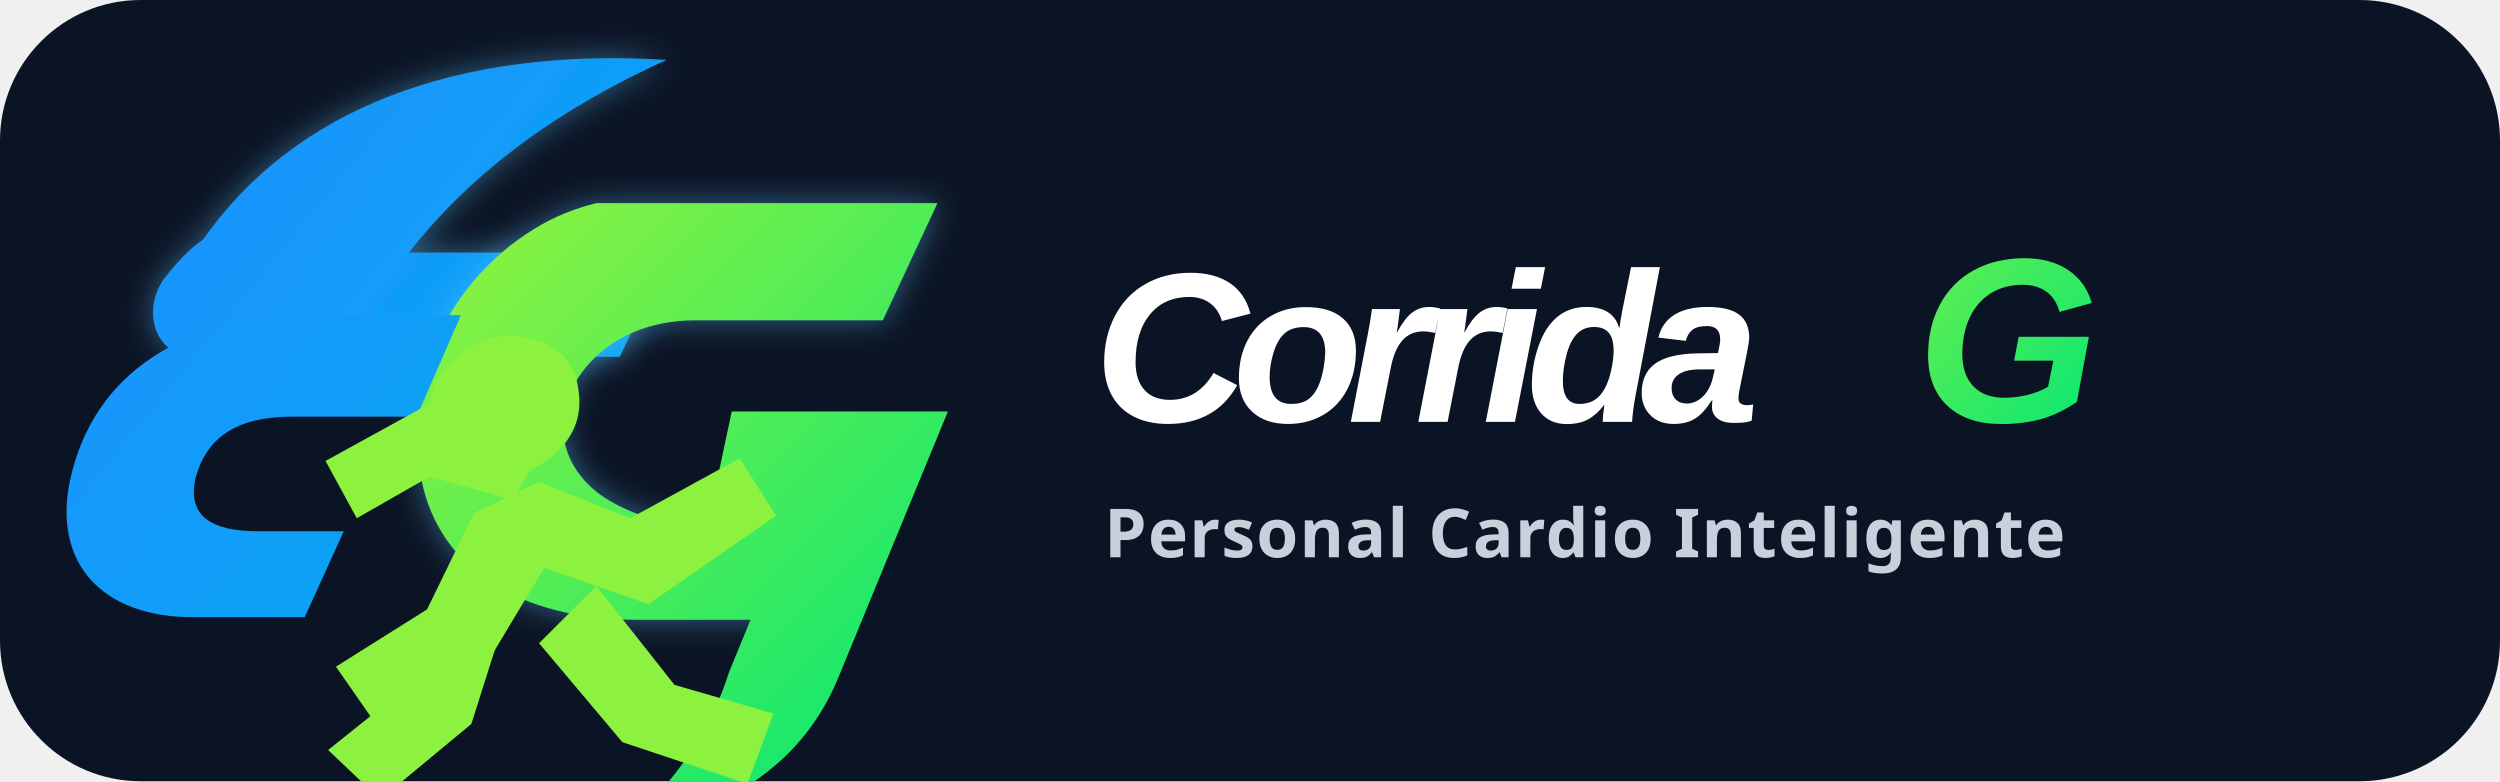
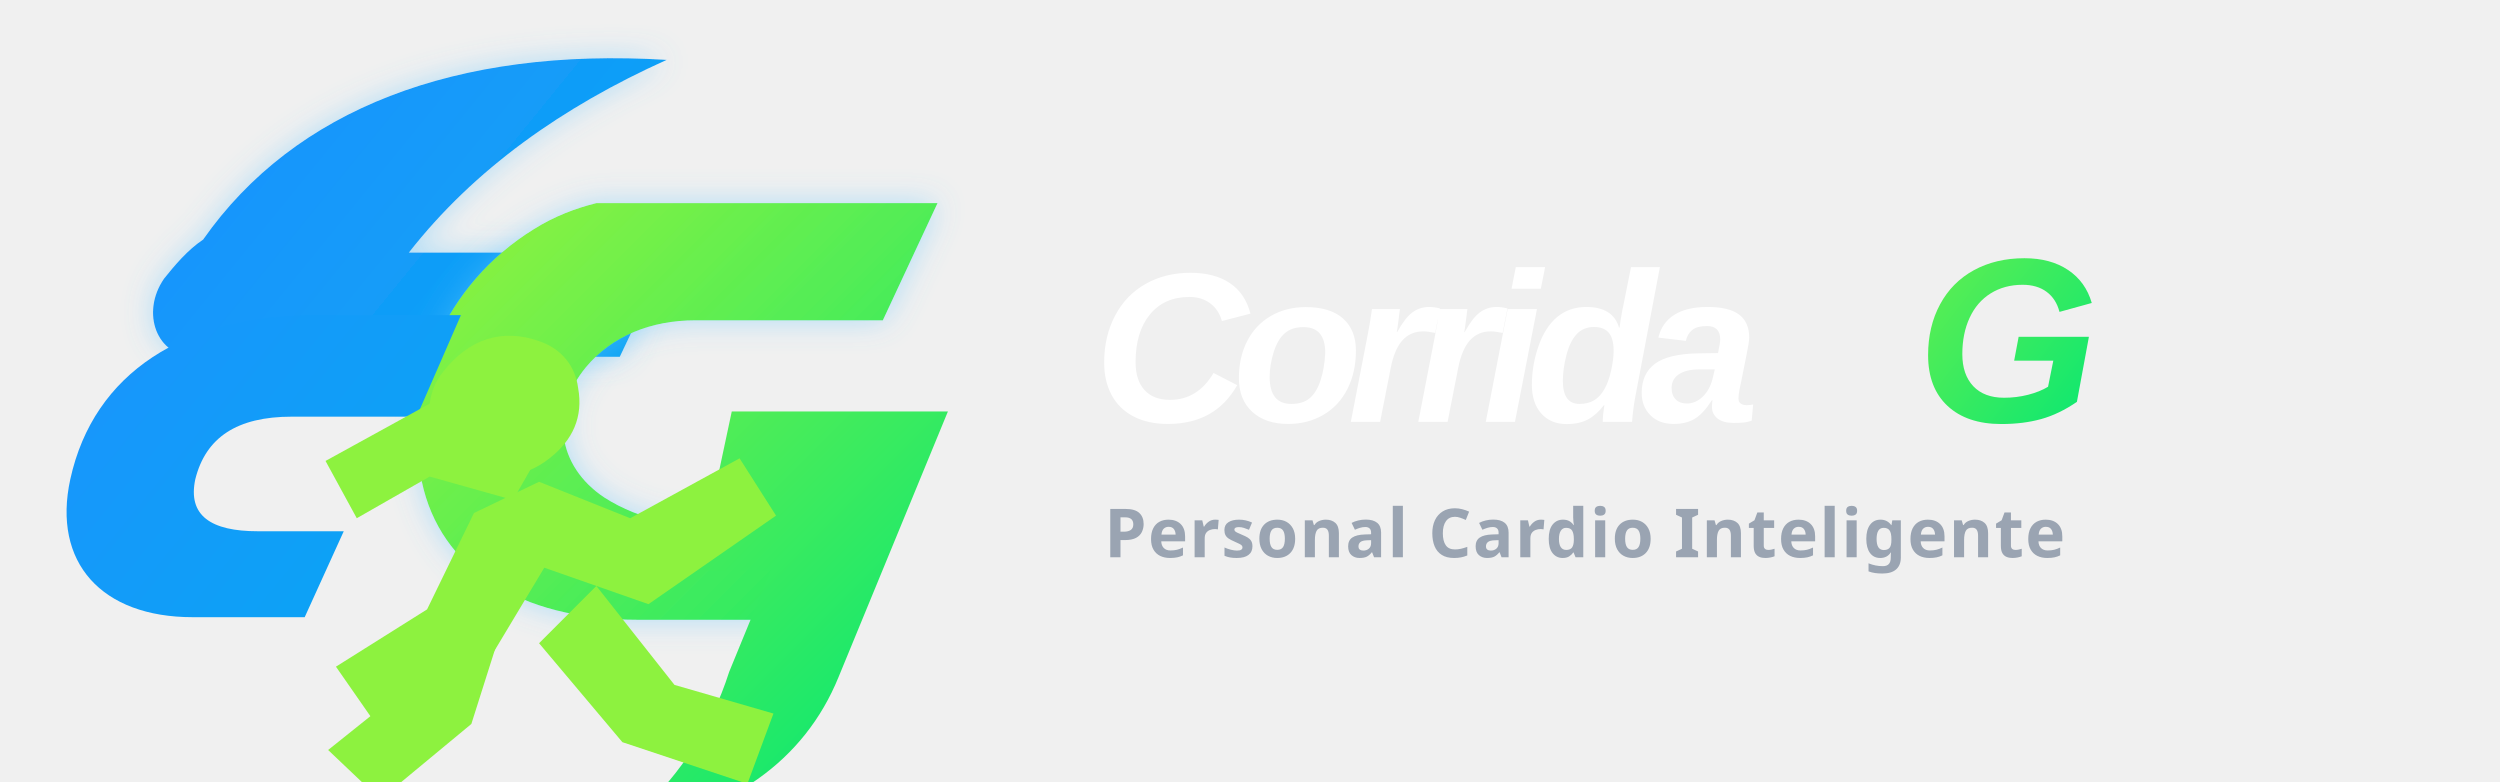
<svg xmlns="http://www.w3.org/2000/svg" width="960" height="300" viewBox="0 0 960 300" fill="none" role="img" aria-labelledby="title desc">
  <defs>
    <linearGradient id="blue" x1="42" y1="34" x2="290" y2="236" gradientUnits="userSpaceOnUse">
      <stop stop-color="#1E90FF" />
      <stop offset="1" stop-color="#00AEEF" />
    </linearGradient>
    <linearGradient id="green" x1="220" y1="42" x2="426" y2="248" gradientUnits="userSpaceOnUse">
      <stop stop-color="#8DF23F" />
      <stop offset="1" stop-color="#00E676" />
    </linearGradient>
    <linearGradient id="textGreen" x1="684" y1="96" x2="800" y2="186" gradientUnits="userSpaceOnUse">
      <stop stop-color="#8DF23F" />
      <stop offset="1" stop-color="#00E676" />
    </linearGradient>
    <filter id="softGlow" x="-20%" y="-30%" width="140%" height="160%">
      <feGaussianBlur stdDeviation="6" result="blur" />
      <feColorMatrix in="blur" type="matrix" values="0 0 0 0 0.12 0 0 0 0 0.56 0 0 0 0 1 0 0 0 .45 0" />
      <feBlend in="SourceGraphic" />
    </filter>
  </defs>
-   <rect width="960" height="300" rx="54" fill="#0B1424" />
  <path d="M78 92C113 42 175 18 256 23C216 41 182 65 157 97H257L238 137H75C60 137 54 120 63 107C67 102 72 96 78 92Z" fill="url(#blue)" filter="url(#softGlow)" />
  <path d="M229 78H360L339 123H267C250 123 235 129 225 141C211 158 214 179 232 191C246 200 263 203 282 203H309L295 238H245C199 238 169 218 162 185C154 148 171 109 205 88C213 83 221 80 229 78Z" fill="url(#green)" filter="url(#softGlow)" />
  <path d="M117 237H74C39 237 20 216 27 184C36 143 71 121 121 121H177L160 160H112C91 160 79 168 75 184C72 198 81 204 99 204H132L117 237Z" fill="url(#blue)" />
  <path d="M281 158H364L322 260C309 292 280 313 239 318C260 300 273 280 280 258L296 219H268L281 158Z" fill="url(#green)" />
  <path d="M170 143C180 130 193 126 207 131C216 134 221 141 222 149C224 160 220 169 211 176C201 184 188 185 177 179C164 173 161 154 170 143Z" fill="#8DF23F" />
  <path d="M207 185L242 199L284 176L298 198L249 232L209 218L188 253L145 279L129 256L164 234L182 197L207 185Z" fill="#8DF23F" />
  <path d="M197 192L165 183L137 199L125 177L165 155L209 171L197 192Z" fill="#8DF23F" />
  <path d="M229 225L259 263L297 274L287 301L239 285L207 247L229 225Z" fill="#8DF23F" />
  <path d="M194 237L181 278L146 307L126 288L156 264L172 226L194 237Z" fill="#8DF23F" />
  <text x="420" y="162" fill="#FFFFFF" font-family="Arial Black, Arial, sans-serif" font-size="82" font-weight="900" font-style="italic" letter-spacing="-6">Corrida</text>
  <text x="736" y="162" fill="url(#textGreen)" font-family="Arial Black, Arial, sans-serif" font-size="90" font-weight="900" font-style="italic" letter-spacing="-5">G</text>
-   <text x="424" y="214" fill="#C8D0DC" font-family="Trebuchet MS, Segoe UI, sans-serif" font-size="26" font-weight="700" letter-spacing=".5">Personal Cardio Inteligente</text>
+   <text x="424" y="214" fill="#9AA4B2" font-family="Trebuchet MS, Segoe UI, sans-serif" font-size="26" font-weight="700" letter-spacing=".5">Personal Cardio Inteligente</text>
</svg>
